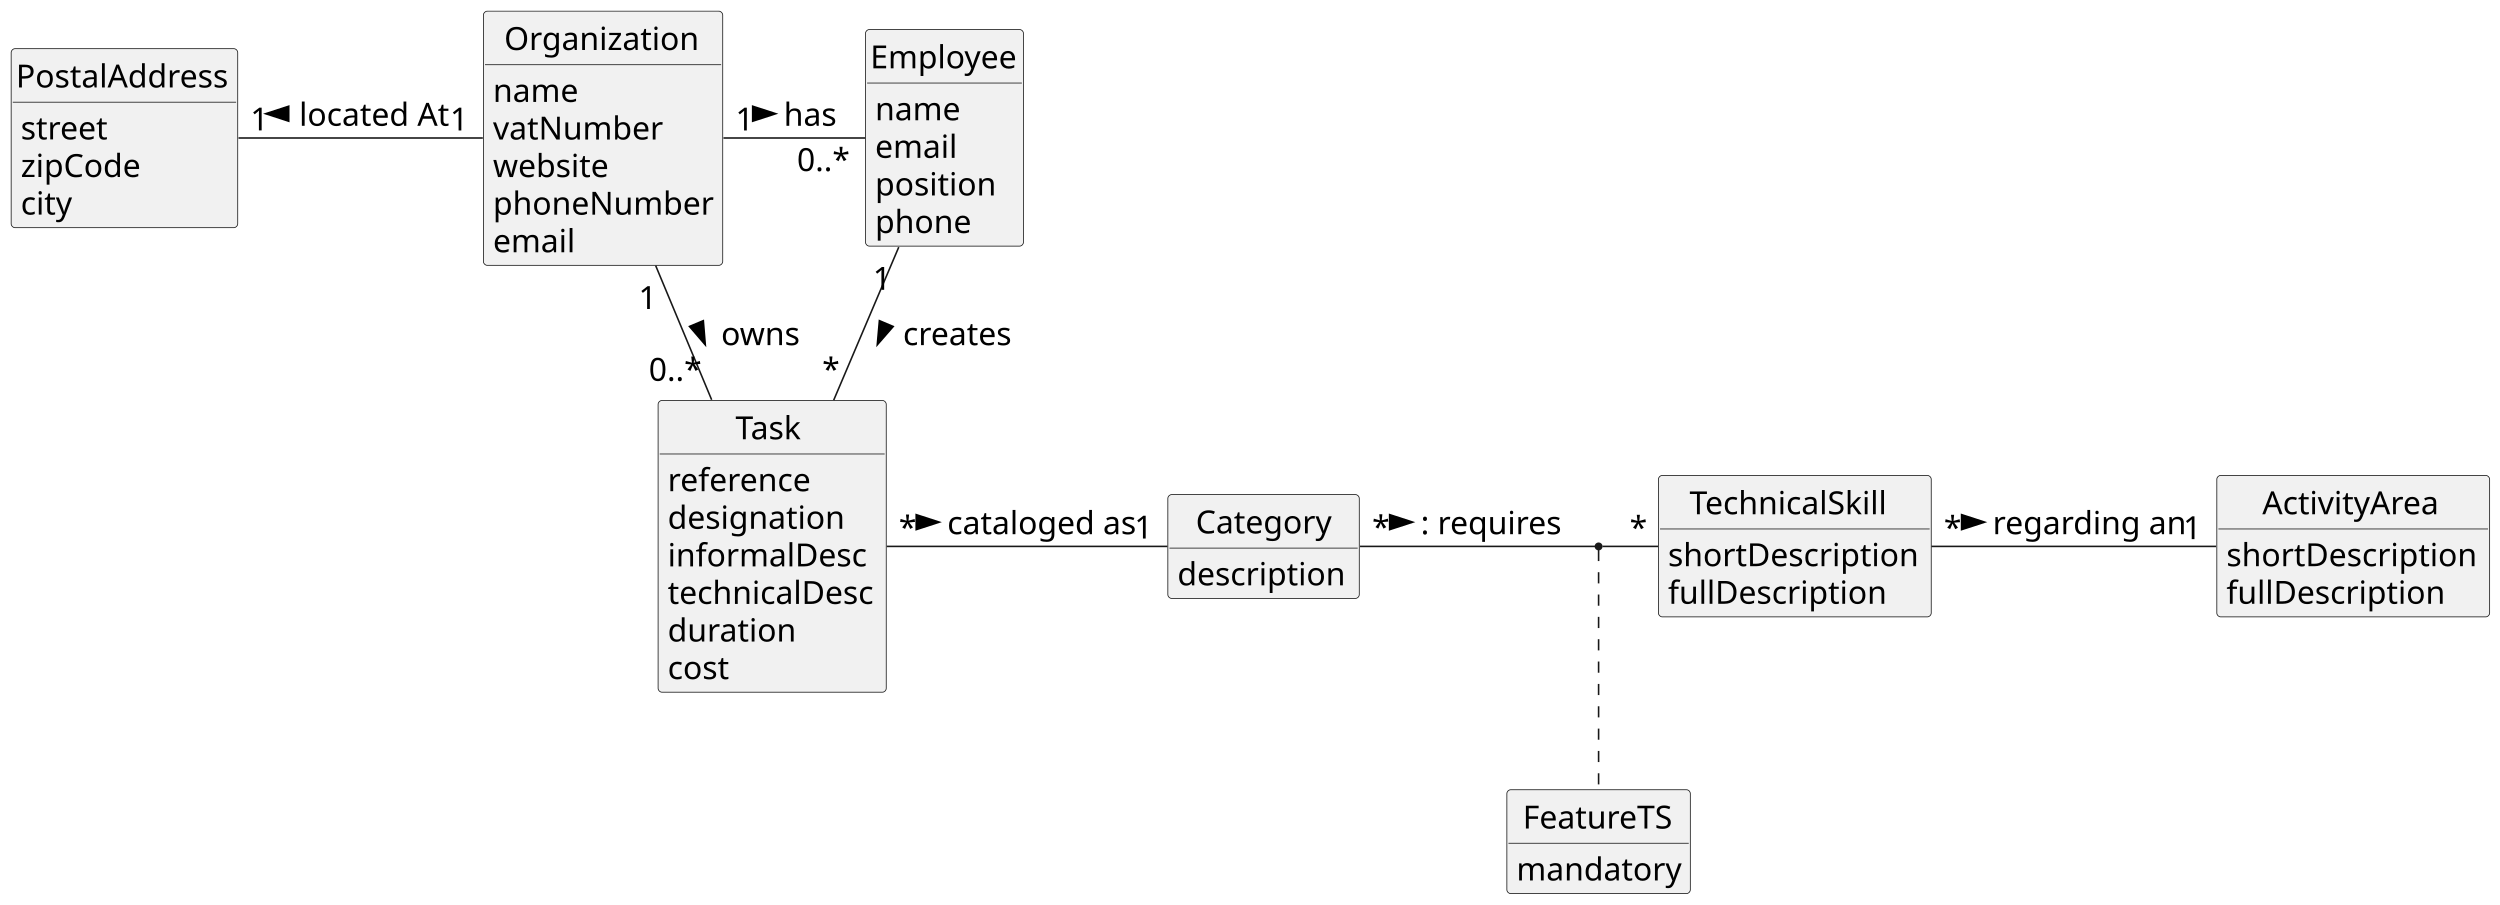
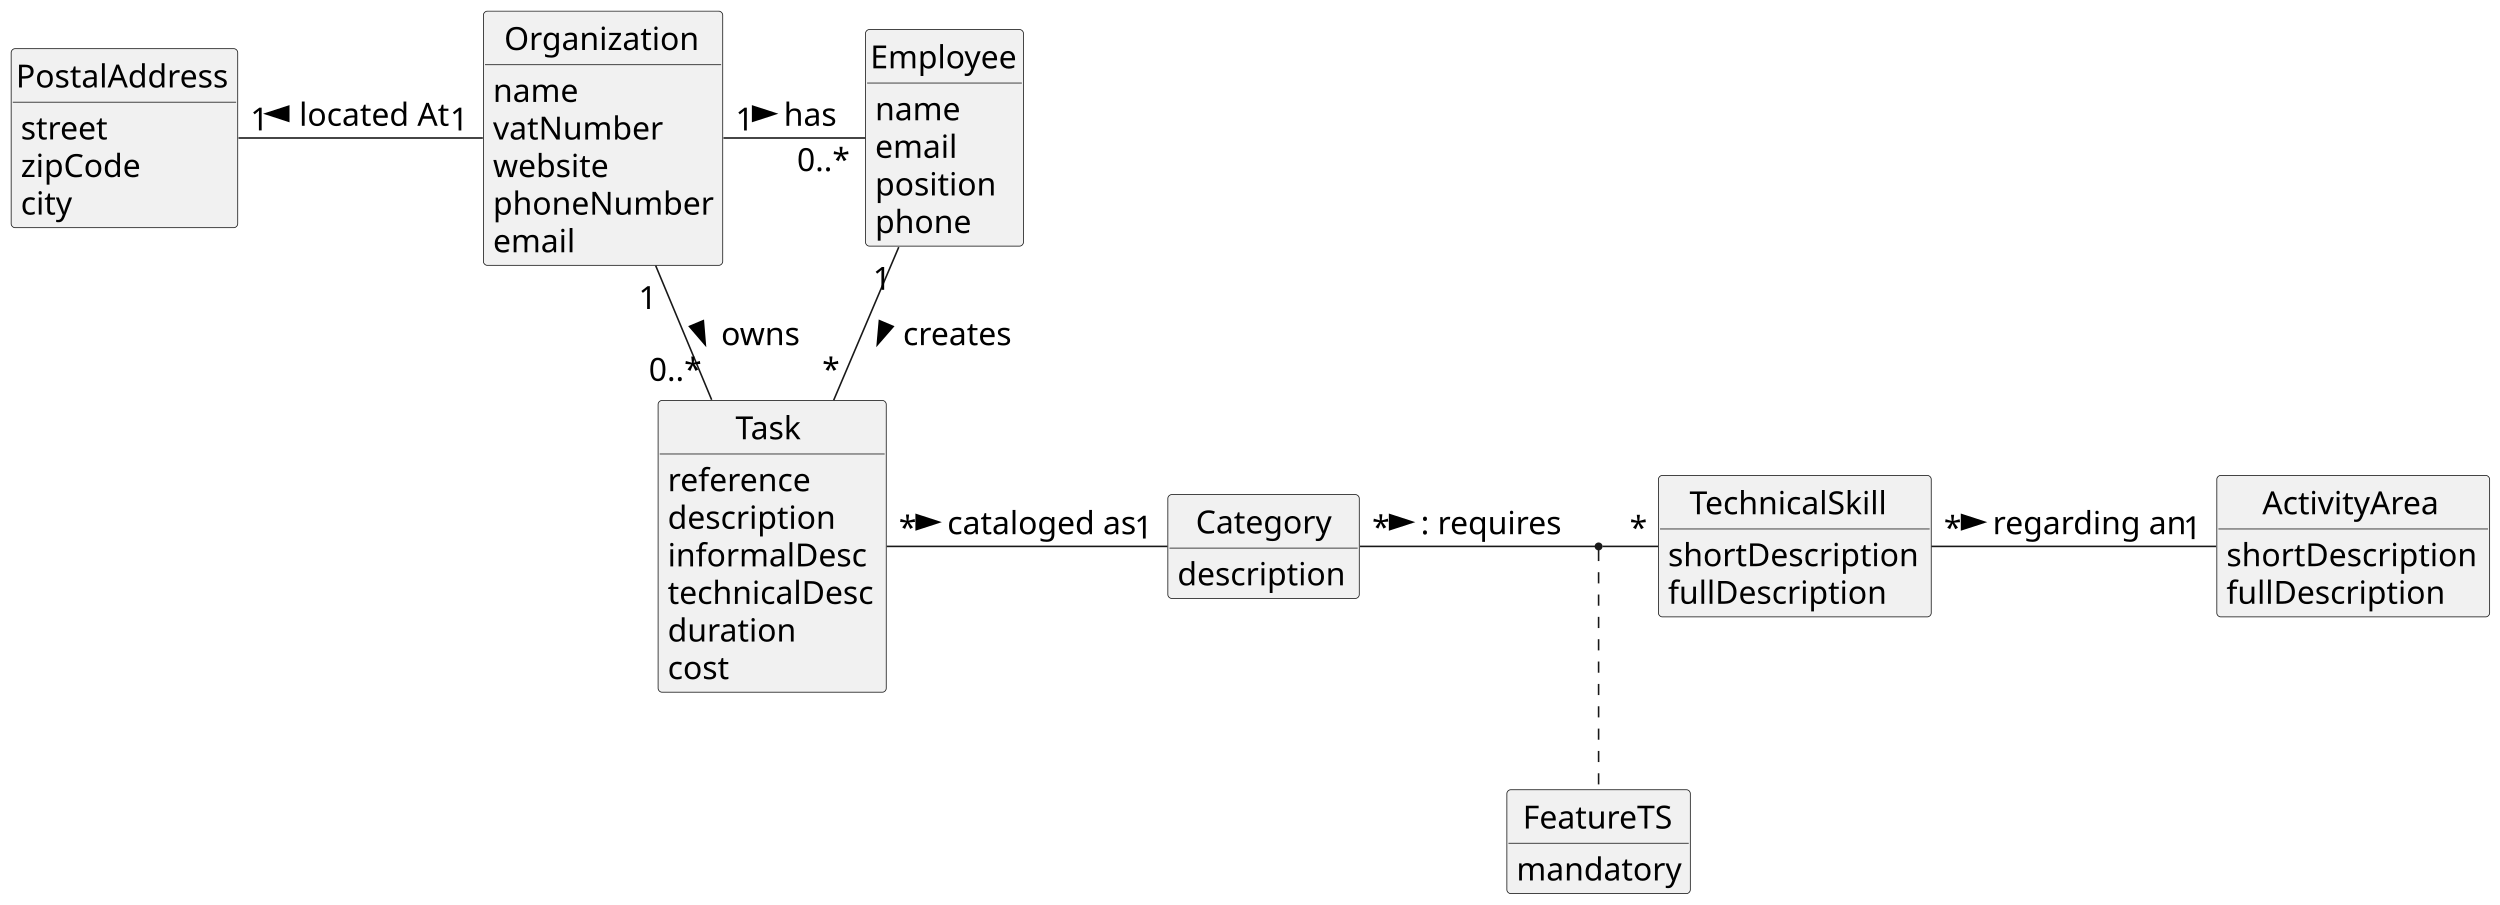
<svg xmlns="http://www.w3.org/2000/svg" contentStyleType="text/css" height="567px" preserveAspectRatio="none" style="width:1567px;height:567px;background:#FFFFFF;" version="1.1" viewBox="0 0 1567 567" width="1567px" zoomAndPan="magnify">
  <defs />
  <g>
    <g id="elem_Organization">
      <rect codeLine="16" fill="#F1F1F1" height="159.328" id="Organization" rx="2.5" ry="2.5" style="stroke:#181818;stroke-width:0.5;" width="150" x="303" y="7" />
      <text fill="#000000" font-family="sans-serif" font-size="20" lengthAdjust="spacing" textLength="124" x="316" y="31.336">Organization</text>
      <line style="stroke:#181818;stroke-width:0.5;" x1="304" x2="452" y1="40.555" y2="40.555" />
      <text fill="#000000" font-family="sans-serif" font-size="20" lengthAdjust="spacing" textLength="53" x="309" y="63.891">name</text>
      <text fill="#000000" font-family="sans-serif" font-size="20" lengthAdjust="spacing" textLength="106" x="309" y="87.445">vatNumber</text>
      <text fill="#000000" font-family="sans-serif" font-size="20" lengthAdjust="spacing" textLength="73" x="309" y="111">website</text>
      <text fill="#000000" font-family="sans-serif" font-size="20" lengthAdjust="spacing" textLength="138" x="309" y="134.555">phoneNumber</text>
      <text fill="#000000" font-family="sans-serif" font-size="20" lengthAdjust="spacing" textLength="53" x="309" y="158.109">email</text>
    </g>
    <g id="elem_Task">
      <rect codeLine="24" fill="#F1F1F1" height="182.883" id="Task" rx="2.5" ry="2.5" style="stroke:#181818;stroke-width:0.5;" width="143" x="412.5" y="251" />
      <text fill="#000000" font-family="sans-serif" font-size="20" lengthAdjust="spacing" textLength="46" x="461" y="275.336">Task</text>
      <line style="stroke:#181818;stroke-width:0.5;" x1="413.5" x2="554.5" y1="284.555" y2="284.555" />
      <text fill="#000000" font-family="sans-serif" font-size="20" lengthAdjust="spacing" textLength="89" x="418.5" y="307.891">reference</text>
-       <text fill="#000000" font-family="sans-serif" font-size="20" lengthAdjust="spacing" textLength="112" x="418.5" y="331.445">designation</text>
+       <text fill="#000000" font-family="sans-serif" font-size="20" lengthAdjust="spacing" textLength="108" x="418.5" y="331.445">description</text>
      <text fill="#000000" font-family="sans-serif" font-size="20" lengthAdjust="spacing" textLength="127" x="418.5" y="355">informalDesc</text>
      <text fill="#000000" font-family="sans-serif" font-size="20" lengthAdjust="spacing" textLength="131" x="418.5" y="378.555">technicalDesc</text>
      <text fill="#000000" font-family="sans-serif" font-size="20" lengthAdjust="spacing" textLength="81" x="418.5" y="402.109">duration</text>
      <text fill="#000000" font-family="sans-serif" font-size="20" lengthAdjust="spacing" textLength="39" x="418.5" y="425.664">cost</text>
    </g>
    <g id="elem_Category">
      <rect codeLine="33" fill="#F1F1F1" height="65.109" id="Category" rx="2.5" ry="2.5" style="stroke:#181818;stroke-width:0.5;" width="120" x="732" y="310" />
      <text fill="#000000" font-family="sans-serif" font-size="20" lengthAdjust="spacing" textLength="85" x="749.5" y="334.336">Category</text>
      <line style="stroke:#181818;stroke-width:0.5;" x1="733" x2="851" y1="343.555" y2="343.555" />
      <text fill="#000000" font-family="sans-serif" font-size="20" lengthAdjust="spacing" textLength="108" x="738" y="366.891">description</text>
    </g>
    <g id="elem_Employee">
      <rect codeLine="37" fill="#F1F1F1" height="135.773" id="Employee" rx="2.5" ry="2.5" style="stroke:#181818;stroke-width:0.5;" width="99" x="542.5" y="18.5" />
      <text fill="#000000" font-family="sans-serif" font-size="20" lengthAdjust="spacing" textLength="93" x="545.5" y="42.836">Employee</text>
      <line style="stroke:#181818;stroke-width:0.5;" x1="543.5" x2="640.5" y1="52.055" y2="52.055" />
      <text fill="#000000" font-family="sans-serif" font-size="20" lengthAdjust="spacing" textLength="53" x="548.5" y="75.391">name</text>
      <text fill="#000000" font-family="sans-serif" font-size="20" lengthAdjust="spacing" textLength="53" x="548.5" y="98.945">email</text>
      <text fill="#000000" font-family="sans-serif" font-size="20" lengthAdjust="spacing" textLength="78" x="548.5" y="122.5">position</text>
      <text fill="#000000" font-family="sans-serif" font-size="20" lengthAdjust="spacing" textLength="60" x="548.5" y="146.055">phone</text>
    </g>
    <g id="elem_TechnicalSkill">
      <rect codeLine="44" fill="#F1F1F1" height="88.664" id="TechnicalSkill" rx="2.5" ry="2.5" style="stroke:#181818;stroke-width:0.5;" width="171" x="1039.5" y="298" />
      <text fill="#000000" font-family="sans-serif" font-size="20" lengthAdjust="spacing" textLength="132" x="1059" y="322.336">TechnicalSkill</text>
      <line style="stroke:#181818;stroke-width:0.5;" x1="1040.5" x2="1209.5" y1="331.555" y2="331.555" />
      <text fill="#000000" font-family="sans-serif" font-size="20" lengthAdjust="spacing" textLength="159" x="1045.5" y="354.891">shortDescription</text>
      <text fill="#000000" font-family="sans-serif" font-size="20" lengthAdjust="spacing" textLength="141" x="1045.5" y="378.445">fullDescription</text>
    </g>
    <g id="elem_ActivityArea">
      <rect codeLine="49" fill="#F1F1F1" height="88.664" id="ActivityArea" rx="2.5" ry="2.5" style="stroke:#181818;stroke-width:0.5;" width="171" x="1389.5" y="298" />
      <text fill="#000000" font-family="sans-serif" font-size="20" lengthAdjust="spacing" textLength="114" x="1418" y="322.336">ActivityArea</text>
      <line style="stroke:#181818;stroke-width:0.5;" x1="1390.5" x2="1559.5" y1="331.555" y2="331.555" />
      <text fill="#000000" font-family="sans-serif" font-size="20" lengthAdjust="spacing" textLength="159" x="1395.5" y="354.891">shortDescription</text>
      <text fill="#000000" font-family="sans-serif" font-size="20" lengthAdjust="spacing" textLength="141" x="1395.5" y="378.445">fullDescription</text>
    </g>
    <g id="elem_FeatureTS">
      <rect codeLine="54" fill="#F1F1F1" height="65.109" id="FeatureTS" rx="2.5" ry="2.5" style="stroke:#181818;stroke-width:0.5;" width="115" x="944.5" y="495" />
      <text fill="#000000" font-family="sans-serif" font-size="20" lengthAdjust="spacing" textLength="95" x="954.5" y="519.336">FeatureTS</text>
      <line style="stroke:#181818;stroke-width:0.5;" x1="945.5" x2="1058.5" y1="528.555" y2="528.555" />
      <text fill="#000000" font-family="sans-serif" font-size="20" lengthAdjust="spacing" textLength="103" x="950.5" y="551.891">mandatory</text>
    </g>
    <g id="elem_PostalAddress">
      <rect codeLine="63" fill="#F1F1F1" height="112.219" id="PostalAddress" rx="2.5" ry="2.5" style="stroke:#181818;stroke-width:0.5;" width="142" x="7" y="30.5" />
      <text fill="#000000" font-family="sans-serif" font-size="20" lengthAdjust="spacing" textLength="136" x="10" y="54.836">PostalAddress</text>
      <line style="stroke:#181818;stroke-width:0.5;" x1="8" x2="148" y1="64.055" y2="64.055" />
      <text fill="#000000" font-family="sans-serif" font-size="20" lengthAdjust="spacing" textLength="54" x="13" y="87.391">street</text>
      <text fill="#000000" font-family="sans-serif" font-size="20" lengthAdjust="spacing" textLength="80" x="13" y="110.945">zipCode</text>
      <text fill="#000000" font-family="sans-serif" font-size="20" lengthAdjust="spacing" textLength="33" x="13" y="134.5">city</text>
    </g>
    <ellipse cx="1002" cy="342.5" fill="#181818" rx="2" ry="2" style="stroke:#181818;stroke-width:1.0;" />
    <g id="link_Organization_Employee">
      <path codeLine="70" d="M453.45,86.5 C482.93,86.5 515.92,86.5 542.31,86.5 " fill="none" id="Organization-Employee" style="stroke:#181818;stroke-width:1.0;" />
      <polygon fill="#000000" points="486.25,71.277,471.778,66.575,471.778,75.98,486.25,71.277" style="stroke:#000000;stroke-width:1.0;" />
      <text fill="#000000" font-family="sans-serif" font-size="20" lengthAdjust="spacing" textLength="33" x="491.25" y="78.836">has</text>
      <text fill="#000000" font-family="sans-serif" font-size="20" lengthAdjust="spacing" textLength="13" x="461.005" y="81.786">1</text>
      <text fill="#000000" font-family="sans-serif" font-size="20" lengthAdjust="spacing" textLength="35" x="499.541" y="107.211">0..*</text>
    </g>
    <g id="link_Organization_Task">
      <path codeLine="71" d="M410.96,166.47 C422.08,193.13 434.58,223.08 446.06,250.58 " fill="none" id="Organization-Task" style="stroke:#181818;stroke-width:1.0;" />
      <polygon fill="#000000" points="442.081,216.16,440.847,200.994,432.168,204.615,442.081,216.16" style="stroke:#000000;stroke-width:1.0;" />
      <text fill="#000000" font-family="sans-serif" font-size="20" lengthAdjust="spacing" textLength="49" x="452" y="216.336">owns</text>
      <text fill="#000000" font-family="sans-serif" font-size="20" lengthAdjust="spacing" textLength="13" x="400.234" y="193.676">1</text>
      <text fill="#000000" font-family="sans-serif" font-size="20" lengthAdjust="spacing" textLength="35" x="406.642" y="238.701">0..*</text>
    </g>
    <g id="link_Employee_Task">
      <path codeLine="73" d="M563.34,154.9 C550.84,184.29 536,219.2 522.56,250.82 " fill="none" id="Employee-Task" style="stroke:#181818;stroke-width:1.0;" />
      <polygon fill="#000000" points="549.87,216.14,559.86,204.661,551.205,200.981,549.87,216.14" style="stroke:#000000;stroke-width:1.0;" />
      <text fill="#000000" font-family="sans-serif" font-size="20" lengthAdjust="spacing" textLength="68" x="566" y="216.336">creates</text>
      <text fill="#000000" font-family="sans-serif" font-size="20" lengthAdjust="spacing" textLength="13" x="547.099" y="181.638">1</text>
      <text fill="#000000" font-family="sans-serif" font-size="20" lengthAdjust="spacing" textLength="10" x="515.339" y="238.639">*</text>
    </g>
    <g id="link_Task_Category">
      <path codeLine="75" d="M555.82,342.5 C609.24,342.5 681.31,342.5 731.74,342.5 " fill="none" id="Task-Category" style="stroke:#181818;stroke-width:1.0;" />
      <polygon fill="#000000" points="588.75,327.277,574.278,322.575,574.278,331.98,588.75,327.277" style="stroke:#000000;stroke-width:1.0;" />
      <text fill="#000000" font-family="sans-serif" font-size="20" lengthAdjust="spacing" textLength="120" x="593.75" y="334.836">cataloged as</text>
      <text fill="#000000" font-family="sans-serif" font-size="20" lengthAdjust="spacing" textLength="10" x="563.382" y="337.737">*</text>
      <text fill="#000000" font-family="sans-serif" font-size="20" lengthAdjust="spacing" textLength="13" x="711.021" y="337.532">1</text>
    </g>
    <g id="link_TechnicalSkill_ActivityArea">
      <path codeLine="76" d="M1210.62,342.5 C1264.86,342.5 1334.75,342.5 1389.05,342.5 " fill="none" id="TechnicalSkill-ActivityArea" style="stroke:#181818;stroke-width:1.0;" />
      <polygon fill="#000000" points="1244,327.277,1229.528,322.575,1229.528,331.98,1244,327.277" style="stroke:#000000;stroke-width:1.0;" />
      <text fill="#000000" font-family="sans-serif" font-size="20" lengthAdjust="spacing" textLength="122" x="1249" y="334.836">regarding an</text>
      <text fill="#000000" font-family="sans-serif" font-size="20" lengthAdjust="spacing" textLength="10" x="1218.408" y="337.886">*</text>
      <text fill="#000000" font-family="sans-serif" font-size="20" lengthAdjust="spacing" textLength="13" x="1368.394" y="337.921">1</text>
    </g>
    <g id="link_Category_apoint16">
      <path d="M852.46,342.5 C908.68,342.5 985.82,342.5 999.79,342.5 " fill="none" id="Category-apoint16" style="stroke:#181818;stroke-width:1.0;" />
      <polygon fill="#000000" points="885.5,327.277,871.028,322.575,871.028,331.98,885.5,327.277" style="stroke:#000000;stroke-width:1.0;" />
      <text fill="#000000" font-family="sans-serif" font-size="20" lengthAdjust="spacing" textLength="91" x="890.5" y="334.836">: requires</text>
      <text fill="#000000" font-family="sans-serif" font-size="20" lengthAdjust="spacing" textLength="10" x="860.029" y="337.532">*</text>
    </g>
    <g id="link_apoint16_TechnicalSkill">
      <path d="M1004.4,342.5 C1016.02,342.5 1027.64,342.5 1039.26,342.5 " fill="none" id="apoint16-TechnicalSkill" style="stroke:#181818;stroke-width:1.0;" />
      <text fill="#000000" font-family="sans-serif" font-size="20" lengthAdjust="spacing" textLength="10" x="1021.462" y="337.886">*</text>
    </g>
    <g id="link_apoint16_FeatureTS">
      <path d="M1002,344.67 C1002,355.93 1002,445.87 1002,494.9 " fill="none" id="apoint16-FeatureTS" style="stroke:#181818;stroke-width:1.0;stroke-dasharray:7.0,7.0;" />
    </g>
    <g id="link_PostalAddress_Organization">
      <path codeLine="81" d="M149.48,86.5 C195.66,86.5 255.68,86.5 302.62,86.5 " fill="none" id="PostalAddress-Organization" style="stroke:#181818;stroke-width:1.0;" />
      <polygon fill="#000000" points="166.5,71.277,180.972,75.98,180.972,66.575,166.5,71.277" style="stroke:#000000;stroke-width:1.0;" />
      <text fill="#000000" font-family="sans-serif" font-size="20" lengthAdjust="spacing" textLength="97" x="187.5" y="78.836">located At</text>
      <text fill="#000000" font-family="sans-serif" font-size="20" lengthAdjust="spacing" textLength="13" x="156.912" y="81.756">1</text>
      <text fill="#000000" font-family="sans-serif" font-size="20" lengthAdjust="spacing" textLength="13" x="282.072" y="81.786">1</text>
    </g>
  </g>
</svg>
